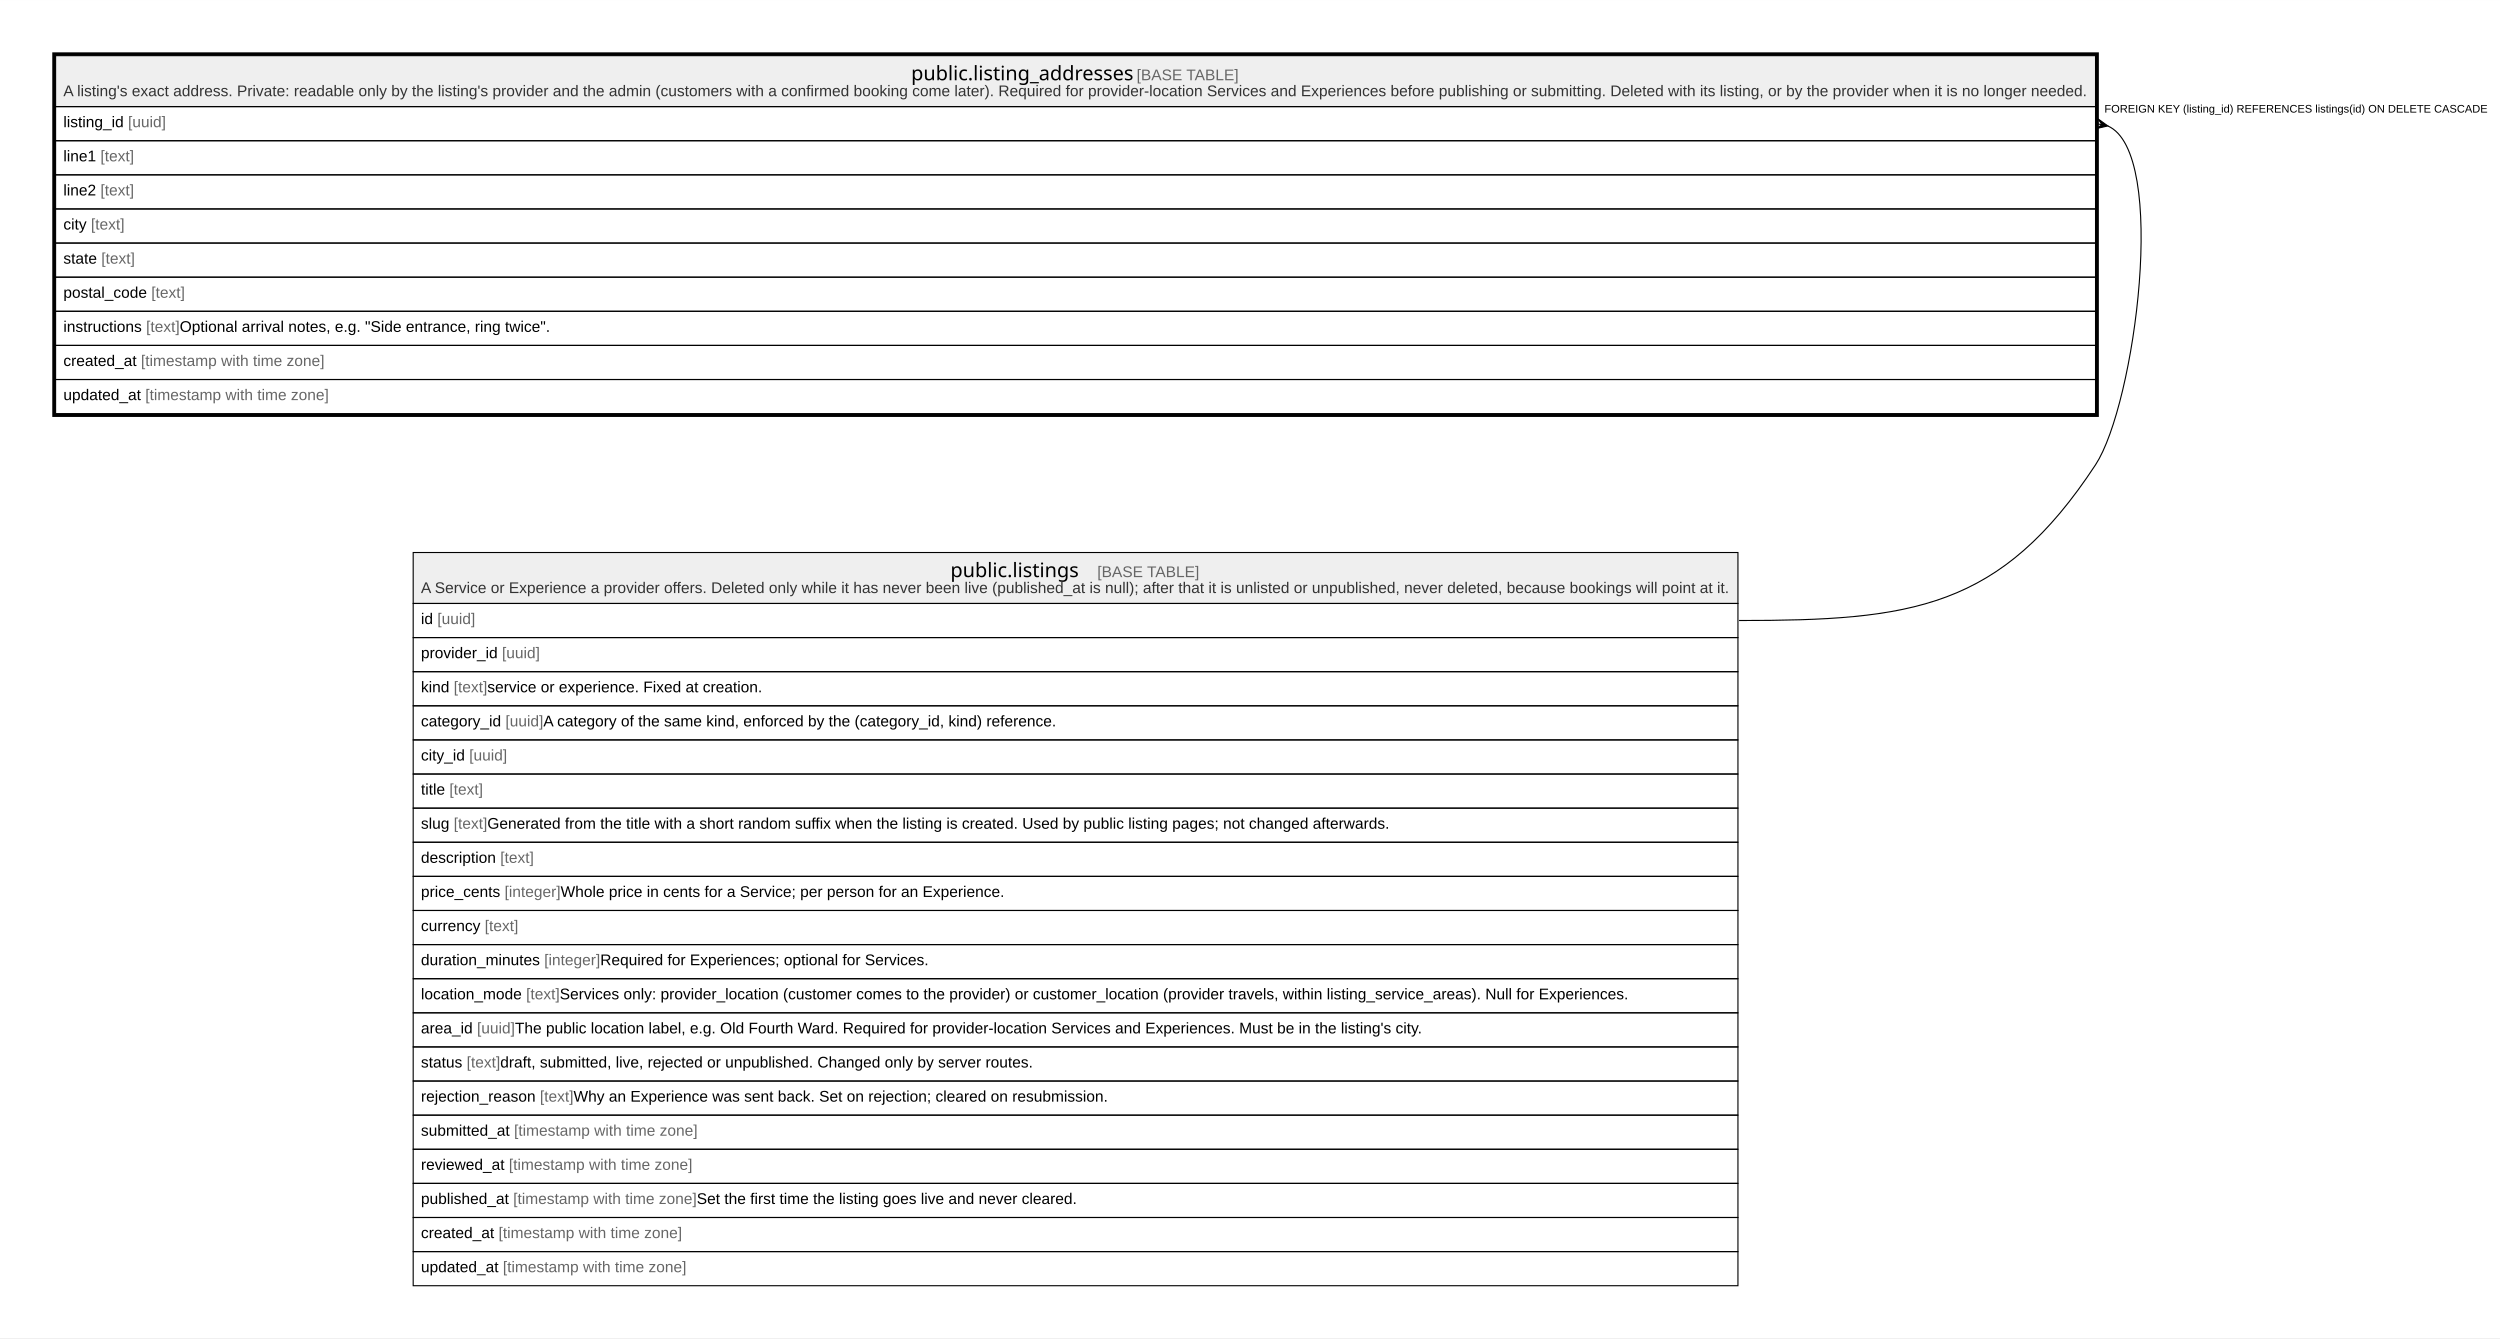
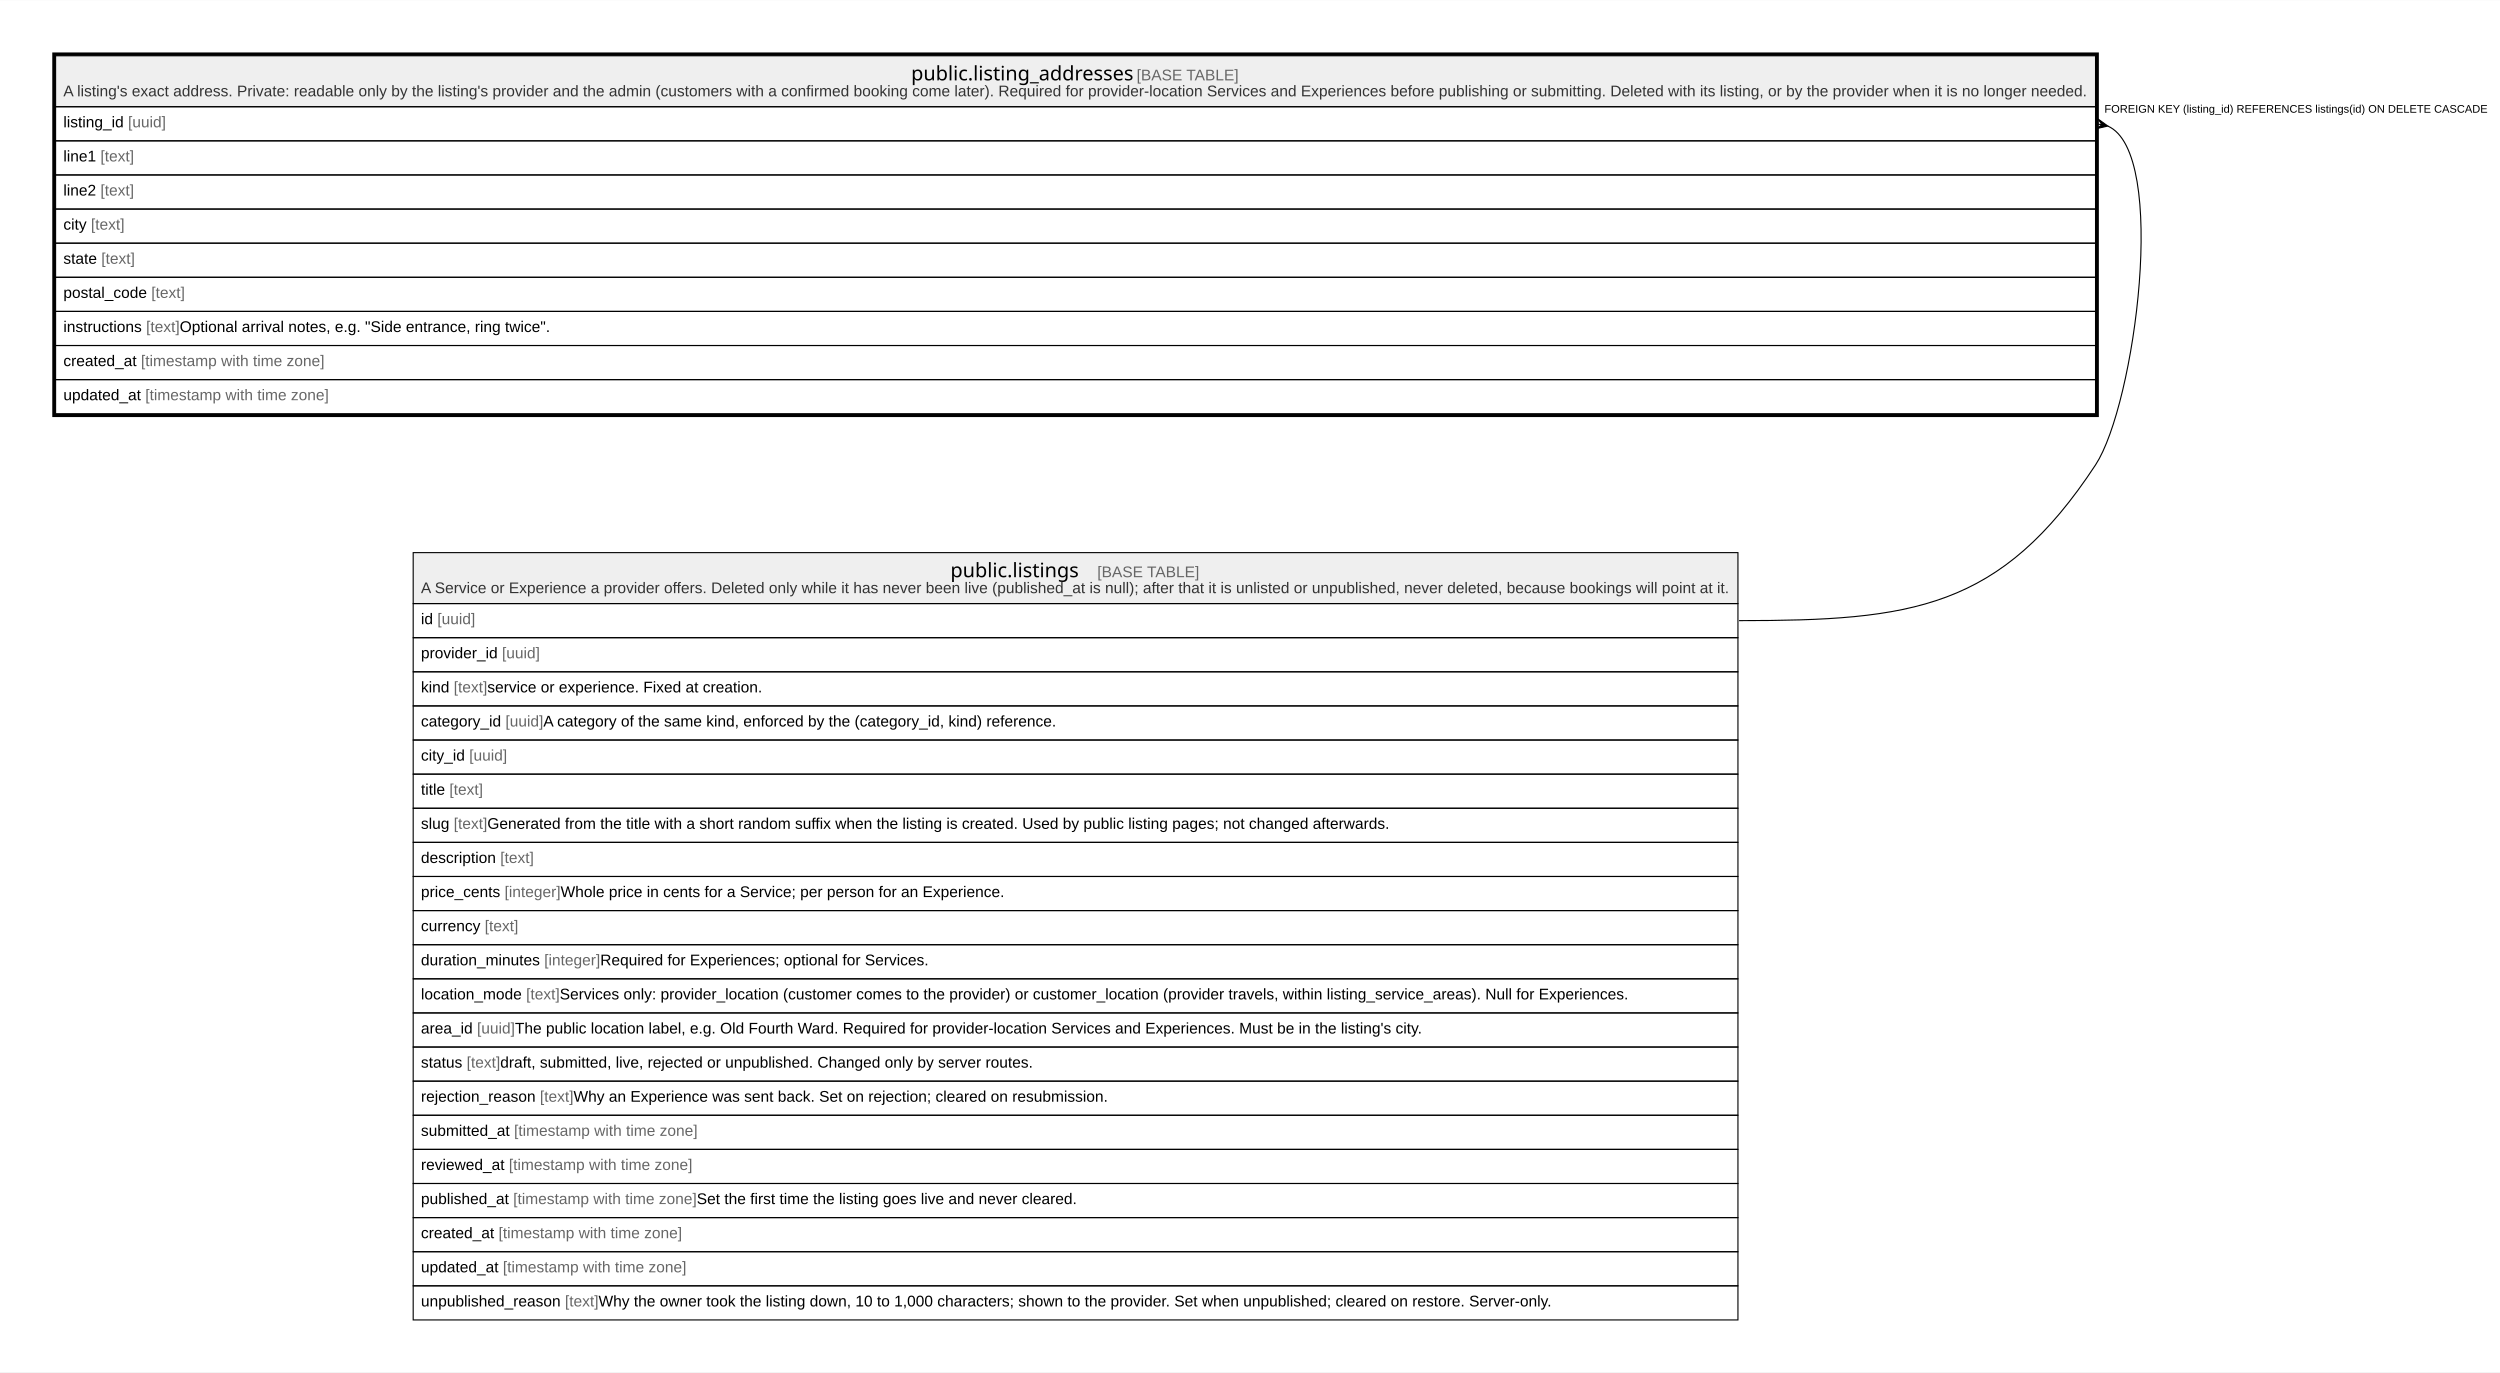
- <svg xmlns="http://www.w3.org/2000/svg" width="2257pt" height="1208pt" viewBox="0.00 0.00 2257.22 1208.00">
-   <g id="graph0" class="graph" transform="scale(1 1) rotate(0) translate(4 1204)">
-     <polygon fill="white" stroke="none" points="-4,4 -4,-1204 2253.22,-1204 2253.22,4 -4,4" />
+ <svg xmlns="http://www.w3.org/2000/svg" width="2257pt" height="1239pt" viewBox="0.00 0.00 2257.22 1238.80">
+   <g id="graph0" class="graph" transform="scale(1 1) rotate(0) translate(4 1234.8)">
+     <polygon fill="white" stroke="none" points="-4,4 -4,-1234.8 2253.22,-1234.8 2253.22,4 -4,4" />
    <g id="node1" class="node">
-       <polygon fill="#efefef" stroke="none" points="46.2,-1107.8 46.2,-1153.8 1888.03,-1153.8 1888.03,-1107.8 46.2,-1107.8" />
-       <polygon fill="none" stroke="black" points="46.2,-1107.8 46.2,-1153.8 1888.03,-1153.8 1888.03,-1107.8 46.2,-1107.8" />
-       <text text-anchor="start" x="818.63" y="-1131.6" font-family="Arial Bold" font-size="18.00">public.listing_addresses</text>
-       <text text-anchor="start" x="991.11" y="-1131.6" font-family="Arial" font-size="14.00">    </text>
-       <text text-anchor="start" x="1022.23" y="-1131.6" font-family="Arial" font-size="14.00" fill="#666666">[BASE TABLE]</text>
-       <text text-anchor="start" x="53.2" y="-1117.2" font-family="Arial" font-size="14.00" fill="#333333">A listing's exact address. Private: readable only by the listing's provider and the admin (customers with a confirmed booking come later). Required for provider-location Services and Experiences before publishing or submitting. Deleted with its listing, or by the provider when it is no longer needed.</text>
+       <polygon fill="#efefef" stroke="none" points="46.2,-1138.6 46.2,-1184.6 1888.03,-1184.6 1888.03,-1138.6 46.2,-1138.6" />
+       <polygon fill="none" stroke="black" points="46.2,-1138.6 46.2,-1184.6 1888.03,-1184.6 1888.03,-1138.6 46.2,-1138.6" />
+       <text text-anchor="start" x="818.63" y="-1162.4" font-family="Arial Bold" font-size="18.00">public.listing_addresses</text>
+       <text text-anchor="start" x="991.11" y="-1162.4" font-family="Arial" font-size="14.00">    </text>
+       <text text-anchor="start" x="1022.23" y="-1162.4" font-family="Arial" font-size="14.00" fill="#666666">[BASE TABLE]</text>
+       <text text-anchor="start" x="53.2" y="-1148" font-family="Arial" font-size="14.00" fill="#333333">A listing's exact address. Private: readable only by the listing's provider and the admin (customers with a confirmed booking come later). Required for provider-location Services and Experiences before publishing or submitting. Deleted with its listing, or by the provider when it is no longer needed.</text>
+       <polygon fill="none" stroke="black" points="46.2,-1107.8 46.2,-1138.6 1888.03,-1138.6 1888.03,-1107.8 46.2,-1107.8" />
+       <text text-anchor="start" x="53.2" y="-1120" font-family="Arial" font-size="14.00">listing_id </text>
+       <text text-anchor="start" x="111.57" y="-1120" font-family="Arial" font-size="14.00" fill="#666666">[uuid]</text>
      <polygon fill="none" stroke="black" points="46.2,-1077 46.2,-1107.8 1888.03,-1107.8 1888.03,-1077 46.2,-1077" />
-       <text text-anchor="start" x="53.2" y="-1089.2" font-family="Arial" font-size="14.00">listing_id </text>
-       <text text-anchor="start" x="111.57" y="-1089.2" font-family="Arial" font-size="14.00" fill="#666666">[uuid]</text>
+       <text text-anchor="start" x="53.2" y="-1089.2" font-family="Arial" font-size="14.00">line1 </text>
+       <text text-anchor="start" x="86.67" y="-1089.2" font-family="Arial" font-size="14.00" fill="#666666">[text]</text>
      <polygon fill="none" stroke="black" points="46.2,-1046.2 46.2,-1077 1888.03,-1077 1888.03,-1046.2 46.2,-1046.2" />
-       <text text-anchor="start" x="53.2" y="-1058.4" font-family="Arial" font-size="14.00">line1 </text>
+       <text text-anchor="start" x="53.2" y="-1058.4" font-family="Arial" font-size="14.00">line2 </text>
      <text text-anchor="start" x="86.67" y="-1058.4" font-family="Arial" font-size="14.00" fill="#666666">[text]</text>
      <polygon fill="none" stroke="black" points="46.2,-1015.4 46.2,-1046.2 1888.03,-1046.2 1888.03,-1015.4 46.2,-1015.4" />
-       <text text-anchor="start" x="53.2" y="-1027.6" font-family="Arial" font-size="14.00">line2 </text>
-       <text text-anchor="start" x="86.67" y="-1027.6" font-family="Arial" font-size="14.00" fill="#666666">[text]</text>
+       <text text-anchor="start" x="53.2" y="-1027.6" font-family="Arial" font-size="14.00">city </text>
+       <text text-anchor="start" x="78.09" y="-1027.6" font-family="Arial" font-size="14.00" fill="#666666">[text]</text>
      <polygon fill="none" stroke="black" points="46.2,-984.6 46.2,-1015.4 1888.03,-1015.4 1888.03,-984.6 46.2,-984.6" />
-       <text text-anchor="start" x="53.2" y="-996.8" font-family="Arial" font-size="14.00">city </text>
-       <text text-anchor="start" x="78.09" y="-996.8" font-family="Arial" font-size="14.00" fill="#666666">[text]</text>
+       <text text-anchor="start" x="53.2" y="-996.8" font-family="Arial" font-size="14.00">state </text>
+       <text text-anchor="start" x="87.44" y="-996.8" font-family="Arial" font-size="14.00" fill="#666666">[text]</text>
      <polygon fill="none" stroke="black" points="46.2,-953.8 46.2,-984.6 1888.03,-984.6 1888.03,-953.8 46.2,-953.8" />
-       <text text-anchor="start" x="53.2" y="-966" font-family="Arial" font-size="14.00">state </text>
-       <text text-anchor="start" x="87.44" y="-966" font-family="Arial" font-size="14.00" fill="#666666">[text]</text>
+       <text text-anchor="start" x="53.2" y="-966" font-family="Arial" font-size="14.00">postal_code </text>
+       <text text-anchor="start" x="132.59" y="-966" font-family="Arial" font-size="14.00" fill="#666666">[text]</text>
      <polygon fill="none" stroke="black" points="46.2,-923 46.2,-953.8 1888.03,-953.8 1888.03,-923 46.2,-923" />
-       <text text-anchor="start" x="53.2" y="-935.2" font-family="Arial" font-size="14.00">postal_code </text>
-       <text text-anchor="start" x="132.59" y="-935.2" font-family="Arial" font-size="14.00" fill="#666666">[text]</text>
+       <text text-anchor="start" x="53.2" y="-935.2" font-family="Arial" font-size="14.00">instructions </text>
+       <text text-anchor="start" x="127.9" y="-935.2" font-family="Arial" font-size="14.00" fill="#666666">[text]</text>
+       <text text-anchor="start" x="158.24" y="-935.2" font-family="Arial" font-size="14.00"> Optional arrival notes, e.g. "Side entrance, ring twice".</text>
      <polygon fill="none" stroke="black" points="46.2,-892.2 46.2,-923 1888.03,-923 1888.03,-892.2 46.2,-892.2" />
-       <text text-anchor="start" x="53.2" y="-904.4" font-family="Arial" font-size="14.00">instructions </text>
-       <text text-anchor="start" x="127.9" y="-904.4" font-family="Arial" font-size="14.00" fill="#666666">[text]</text>
-       <text text-anchor="start" x="158.24" y="-904.4" font-family="Arial" font-size="14.00"> Optional arrival notes, e.g. "Side entrance, ring twice".</text>
+       <text text-anchor="start" x="53.2" y="-904.4" font-family="Arial" font-size="14.00">created_at </text>
+       <text text-anchor="start" x="123.25" y="-904.4" font-family="Arial" font-size="14.00" fill="#666666">[timestamp with time zone]</text>
      <polygon fill="none" stroke="black" points="46.2,-861.4 46.2,-892.2 1888.03,-892.2 1888.03,-861.4 46.2,-861.4" />
-       <text text-anchor="start" x="53.2" y="-873.6" font-family="Arial" font-size="14.00">created_at </text>
-       <text text-anchor="start" x="123.25" y="-873.6" font-family="Arial" font-size="14.00" fill="#666666">[timestamp with time zone]</text>
-       <polygon fill="none" stroke="black" points="46.2,-830.6 46.2,-861.4 1888.03,-861.4 1888.03,-830.6 46.2,-830.6" />
-       <text text-anchor="start" x="53.2" y="-842.8" font-family="Arial" font-size="14.00">updated_at </text>
-       <text text-anchor="start" x="127.16" y="-842.8" font-family="Arial" font-size="14.00" fill="#666666">[timestamp with time zone]</text>
-       <polygon fill="none" stroke="black" stroke-width="3" points="44.7,-829.1 44.7,-1155.3 1889.53,-1155.3 1889.53,-829.1 44.7,-829.1" />
+       <text text-anchor="start" x="53.2" y="-873.6" font-family="Arial" font-size="14.00">updated_at </text>
+       <text text-anchor="start" x="127.16" y="-873.6" font-family="Arial" font-size="14.00" fill="#666666">[timestamp with time zone]</text>
+       <polygon fill="none" stroke="black" stroke-width="3" points="44.7,-859.9 44.7,-1186.1 1889.53,-1186.1 1889.53,-859.9 44.7,-859.9" />
    </g>
    <g id="node2" class="node">
-       <polygon fill="#efefef" stroke="none" points="369.06,-659.2 369.06,-705.2 1565.17,-705.2 1565.17,-659.2 369.06,-659.2" />
-       <polygon fill="none" stroke="black" points="369.06,-659.2 369.06,-705.2 1565.17,-705.2 1565.17,-659.2 369.06,-659.2" />
-       <text text-anchor="start" x="854.12" y="-683" font-family="Arial Bold" font-size="18.00">public.listings</text>
-       <text text-anchor="start" x="955.62" y="-683" font-family="Arial" font-size="14.00">    </text>
-       <text text-anchor="start" x="986.74" y="-683" font-family="Arial" font-size="14.00" fill="#666666">[BASE TABLE]</text>
-       <text text-anchor="start" x="376.06" y="-668.6" font-family="Arial" font-size="14.00" fill="#333333">A Service or Experience a provider offers. Deleted only while it has never been live (published_at is null); after that it is unlisted or unpublished, never deleted, because bookings will point at it.</text>
+       <polygon fill="#efefef" stroke="none" points="369.06,-690 369.06,-736 1565.17,-736 1565.17,-690 369.06,-690" />
+       <polygon fill="none" stroke="black" points="369.06,-690 369.06,-736 1565.17,-736 1565.17,-690 369.06,-690" />
+       <text text-anchor="start" x="854.12" y="-713.8" font-family="Arial Bold" font-size="18.00">public.listings</text>
+       <text text-anchor="start" x="955.62" y="-713.8" font-family="Arial" font-size="14.00">    </text>
+       <text text-anchor="start" x="986.74" y="-713.8" font-family="Arial" font-size="14.00" fill="#666666">[BASE TABLE]</text>
+       <text text-anchor="start" x="376.06" y="-699.4" font-family="Arial" font-size="14.00" fill="#333333">A Service or Experience a provider offers. Deleted only while it has never been live (published_at is null); after that it is unlisted or unpublished, never deleted, because bookings will point at it.</text>
+       <polygon fill="none" stroke="black" points="369.06,-659.2 369.06,-690 1565.17,-690 1565.17,-659.2 369.06,-659.2" />
+       <text text-anchor="start" x="376.06" y="-671.4" font-family="Arial" font-size="14.00">id </text>
+       <text text-anchor="start" x="390.85" y="-671.4" font-family="Arial" font-size="14.00" fill="#666666">[uuid]</text>
      <polygon fill="none" stroke="black" points="369.06,-628.4 369.06,-659.2 1565.17,-659.2 1565.17,-628.4 369.06,-628.4" />
-       <text text-anchor="start" x="376.06" y="-640.6" font-family="Arial" font-size="14.00">id </text>
-       <text text-anchor="start" x="390.85" y="-640.6" font-family="Arial" font-size="14.00" fill="#666666">[uuid]</text>
+       <text text-anchor="start" x="376.06" y="-640.6" font-family="Arial" font-size="14.00">provider_id </text>
+       <text text-anchor="start" x="449.22" y="-640.6" font-family="Arial" font-size="14.00" fill="#666666">[uuid]</text>
      <polygon fill="none" stroke="black" points="369.06,-597.6 369.06,-628.4 1565.17,-628.4 1565.17,-597.6 369.06,-597.6" />
-       <text text-anchor="start" x="376.06" y="-609.8" font-family="Arial" font-size="14.00">provider_id </text>
-       <text text-anchor="start" x="449.22" y="-609.8" font-family="Arial" font-size="14.00" fill="#666666">[uuid]</text>
+       <text text-anchor="start" x="376.06" y="-609.8" font-family="Arial" font-size="14.00">kind </text>
+       <text text-anchor="start" x="405.64" y="-609.8" font-family="Arial" font-size="14.00" fill="#666666">[text]</text>
+       <text text-anchor="start" x="435.98" y="-609.8" font-family="Arial" font-size="14.00"> service or experience. Fixed at creation.</text>
      <polygon fill="none" stroke="black" points="369.06,-566.8 369.06,-597.6 1565.17,-597.6 1565.17,-566.8 369.06,-566.8" />
-       <text text-anchor="start" x="376.06" y="-579" font-family="Arial" font-size="14.00">kind </text>
-       <text text-anchor="start" x="405.64" y="-579" font-family="Arial" font-size="14.00" fill="#666666">[text]</text>
-       <text text-anchor="start" x="435.98" y="-579" font-family="Arial" font-size="14.00"> service or experience. Fixed at creation.</text>
+       <text text-anchor="start" x="376.06" y="-579" font-family="Arial" font-size="14.00">category_id </text>
+       <text text-anchor="start" x="452.33" y="-579" font-family="Arial" font-size="14.00" fill="#666666">[uuid]</text>
+       <text text-anchor="start" x="486.58" y="-579" font-family="Arial" font-size="14.00"> A category of the same kind, enforced by the (category_id, kind) reference.</text>
      <polygon fill="none" stroke="black" points="369.06,-536 369.06,-566.8 1565.17,-566.8 1565.17,-536 369.06,-536" />
-       <text text-anchor="start" x="376.06" y="-548.2" font-family="Arial" font-size="14.00">category_id </text>
-       <text text-anchor="start" x="452.33" y="-548.2" font-family="Arial" font-size="14.00" fill="#666666">[uuid]</text>
-       <text text-anchor="start" x="486.58" y="-548.2" font-family="Arial" font-size="14.00"> A category of the same kind, enforced by the (category_id, kind) reference.</text>
+       <text text-anchor="start" x="376.06" y="-548.2" font-family="Arial" font-size="14.00">city_id </text>
+       <text text-anchor="start" x="419.64" y="-548.2" font-family="Arial" font-size="14.00" fill="#666666">[uuid]</text>
      <polygon fill="none" stroke="black" points="369.06,-505.2 369.06,-536 1565.17,-536 1565.17,-505.2 369.06,-505.2" />
-       <text text-anchor="start" x="376.06" y="-517.4" font-family="Arial" font-size="14.00">city_id </text>
-       <text text-anchor="start" x="419.64" y="-517.4" font-family="Arial" font-size="14.00" fill="#666666">[uuid]</text>
+       <text text-anchor="start" x="376.06" y="-517.4" font-family="Arial" font-size="14.00">title </text>
+       <text text-anchor="start" x="401.74" y="-517.4" font-family="Arial" font-size="14.00" fill="#666666">[text]</text>
      <polygon fill="none" stroke="black" points="369.06,-474.4 369.06,-505.2 1565.17,-505.2 1565.17,-474.4 369.06,-474.4" />
-       <text text-anchor="start" x="376.06" y="-486.6" font-family="Arial" font-size="14.00">title </text>
-       <text text-anchor="start" x="401.74" y="-486.6" font-family="Arial" font-size="14.00" fill="#666666">[text]</text>
+       <text text-anchor="start" x="376.06" y="-486.6" font-family="Arial" font-size="14.00">slug </text>
+       <text text-anchor="start" x="405.64" y="-486.6" font-family="Arial" font-size="14.00" fill="#666666">[text]</text>
+       <text text-anchor="start" x="435.98" y="-486.6" font-family="Arial" font-size="14.00"> Generated from the title with a short random suffix when the listing is created. Used by public listing pages; not changed afterwards.</text>
      <polygon fill="none" stroke="black" points="369.06,-443.6 369.06,-474.4 1565.17,-474.4 1565.17,-443.6 369.06,-443.6" />
-       <text text-anchor="start" x="376.06" y="-455.8" font-family="Arial" font-size="14.00">slug </text>
-       <text text-anchor="start" x="405.64" y="-455.8" font-family="Arial" font-size="14.00" fill="#666666">[text]</text>
-       <text text-anchor="start" x="435.98" y="-455.8" font-family="Arial" font-size="14.00"> Generated from the title with a short random suffix when the listing is created. Used by public listing pages; not changed afterwards.</text>
+       <text text-anchor="start" x="376.06" y="-455.8" font-family="Arial" font-size="14.00">description </text>
+       <text text-anchor="start" x="447.66" y="-455.8" font-family="Arial" font-size="14.00" fill="#666666">[text]</text>
      <polygon fill="none" stroke="black" points="369.06,-412.8 369.06,-443.6 1565.17,-443.6 1565.17,-412.8 369.06,-412.8" />
-       <text text-anchor="start" x="376.06" y="-425" font-family="Arial" font-size="14.00">description </text>
-       <text text-anchor="start" x="447.66" y="-425" font-family="Arial" font-size="14.00" fill="#666666">[text]</text>
+       <text text-anchor="start" x="376.06" y="-425" font-family="Arial" font-size="14.00">price_cents </text>
+       <text text-anchor="start" x="451.55" y="-425" font-family="Arial" font-size="14.00" fill="#666666">[integer]</text>
+       <text text-anchor="start" x="502.13" y="-425" font-family="Arial" font-size="14.00"> Whole price in cents for a Service; per person for an Experience.</text>
      <polygon fill="none" stroke="black" points="369.06,-382 369.06,-412.8 1565.17,-412.8 1565.17,-382 369.06,-382" />
-       <text text-anchor="start" x="376.06" y="-394.2" font-family="Arial" font-size="14.00">price_cents </text>
-       <text text-anchor="start" x="451.55" y="-394.2" font-family="Arial" font-size="14.00" fill="#666666">[integer]</text>
-       <text text-anchor="start" x="502.13" y="-394.2" font-family="Arial" font-size="14.00"> Whole price in cents for a Service; per person for an Experience.</text>
+       <text text-anchor="start" x="376.06" y="-394.2" font-family="Arial" font-size="14.00">currency </text>
+       <text text-anchor="start" x="433.64" y="-394.2" font-family="Arial" font-size="14.00" fill="#666666">[text]</text>
      <polygon fill="none" stroke="black" points="369.06,-351.2 369.06,-382 1565.17,-382 1565.17,-351.2 369.06,-351.2" />
-       <text text-anchor="start" x="376.06" y="-363.4" font-family="Arial" font-size="14.00">currency </text>
-       <text text-anchor="start" x="433.64" y="-363.4" font-family="Arial" font-size="14.00" fill="#666666">[text]</text>
+       <text text-anchor="start" x="376.06" y="-363.4" font-family="Arial" font-size="14.00">duration_minutes </text>
+       <text text-anchor="start" x="487.35" y="-363.4" font-family="Arial" font-size="14.00" fill="#666666">[integer]</text>
+       <text text-anchor="start" x="537.94" y="-363.4" font-family="Arial" font-size="14.00"> Required for Experiences; optional for Services.</text>
      <polygon fill="none" stroke="black" points="369.06,-320.4 369.06,-351.2 1565.17,-351.2 1565.17,-320.4 369.06,-320.4" />
-       <text text-anchor="start" x="376.06" y="-332.6" font-family="Arial" font-size="14.00">duration_minutes </text>
-       <text text-anchor="start" x="487.35" y="-332.6" font-family="Arial" font-size="14.00" fill="#666666">[integer]</text>
-       <text text-anchor="start" x="537.94" y="-332.6" font-family="Arial" font-size="14.00"> Required for Experiences; optional for Services.</text>
+       <text text-anchor="start" x="376.06" y="-332.6" font-family="Arial" font-size="14.00">location_mode </text>
+       <text text-anchor="start" x="471.02" y="-332.6" font-family="Arial" font-size="14.00" fill="#666666">[text]</text>
+       <text text-anchor="start" x="501.36" y="-332.6" font-family="Arial" font-size="14.00"> Services only: provider_location (customer comes to the provider) or customer_location (provider travels, within listing_service_areas). Null for Experiences.</text>
      <polygon fill="none" stroke="black" points="369.06,-289.6 369.06,-320.4 1565.17,-320.4 1565.17,-289.6 369.06,-289.6" />
-       <text text-anchor="start" x="376.06" y="-301.8" font-family="Arial" font-size="14.00">location_mode </text>
-       <text text-anchor="start" x="471.02" y="-301.8" font-family="Arial" font-size="14.00" fill="#666666">[text]</text>
-       <text text-anchor="start" x="501.36" y="-301.8" font-family="Arial" font-size="14.00"> Services only: provider_location (customer comes to the provider) or customer_location (provider travels, within listing_service_areas). Null for Experiences.</text>
+       <text text-anchor="start" x="376.06" y="-301.8" font-family="Arial" font-size="14.00">area_id </text>
+       <text text-anchor="start" x="426.66" y="-301.8" font-family="Arial" font-size="14.00" fill="#666666">[uuid]</text>
+       <text text-anchor="start" x="460.91" y="-301.8" font-family="Arial" font-size="14.00"> The public location label, e.g. Old Fourth Ward. Required for provider-location Services and Experiences. Must be in the listing's city.</text>
      <polygon fill="none" stroke="black" points="369.06,-258.8 369.06,-289.6 1565.17,-289.6 1565.17,-258.8 369.06,-258.8" />
-       <text text-anchor="start" x="376.06" y="-271" font-family="Arial" font-size="14.00">area_id </text>
-       <text text-anchor="start" x="426.66" y="-271" font-family="Arial" font-size="14.00" fill="#666666">[uuid]</text>
-       <text text-anchor="start" x="460.91" y="-271" font-family="Arial" font-size="14.00"> The public location label, e.g. Old Fourth Ward. Required for provider-location Services and Experiences. Must be in the listing's city.</text>
+       <text text-anchor="start" x="376.06" y="-271" font-family="Arial" font-size="14.00">status </text>
+       <text text-anchor="start" x="417.31" y="-271" font-family="Arial" font-size="14.00" fill="#666666">[text]</text>
+       <text text-anchor="start" x="447.65" y="-271" font-family="Arial" font-size="14.00"> draft, submitted, live, rejected or unpublished. Changed only by server routes.</text>
      <polygon fill="none" stroke="black" points="369.06,-228 369.06,-258.8 1565.17,-258.8 1565.17,-228 369.06,-228" />
-       <text text-anchor="start" x="376.06" y="-240.2" font-family="Arial" font-size="14.00">status </text>
-       <text text-anchor="start" x="417.31" y="-240.2" font-family="Arial" font-size="14.00" fill="#666666">[text]</text>
-       <text text-anchor="start" x="447.65" y="-240.2" font-family="Arial" font-size="14.00"> draft, submitted, live, rejected or unpublished. Changed only by server routes.</text>
+       <text text-anchor="start" x="376.06" y="-240.2" font-family="Arial" font-size="14.00">rejection_reason </text>
+       <text text-anchor="start" x="483.46" y="-240.2" font-family="Arial" font-size="14.00" fill="#666666">[text]</text>
+       <text text-anchor="start" x="513.81" y="-240.2" font-family="Arial" font-size="14.00"> Why an Experience was sent back. Set on rejection; cleared on resubmission.</text>
      <polygon fill="none" stroke="black" points="369.06,-197.2 369.06,-228 1565.17,-228 1565.17,-197.2 369.06,-197.2" />
-       <text text-anchor="start" x="376.06" y="-209.4" font-family="Arial" font-size="14.00">rejection_reason </text>
-       <text text-anchor="start" x="483.46" y="-209.4" font-family="Arial" font-size="14.00" fill="#666666">[text]</text>
-       <text text-anchor="start" x="513.81" y="-209.4" font-family="Arial" font-size="14.00"> Why an Experience was sent back. Set on rejection; cleared on resubmission.</text>
+       <text text-anchor="start" x="376.06" y="-209.4" font-family="Arial" font-size="14.00">submitted_at </text>
+       <text text-anchor="start" x="460.11" y="-209.4" font-family="Arial" font-size="14.00" fill="#666666">[timestamp with time zone]</text>
      <polygon fill="none" stroke="black" points="369.06,-166.4 369.06,-197.2 1565.17,-197.2 1565.17,-166.4 369.06,-166.4" />
-       <text text-anchor="start" x="376.06" y="-178.6" font-family="Arial" font-size="14.00">submitted_at </text>
-       <text text-anchor="start" x="460.11" y="-178.6" font-family="Arial" font-size="14.00" fill="#666666">[timestamp with time zone]</text>
+       <text text-anchor="start" x="376.06" y="-178.6" font-family="Arial" font-size="14.00">reviewed_at </text>
+       <text text-anchor="start" x="455.44" y="-178.6" font-family="Arial" font-size="14.00" fill="#666666">[timestamp with time zone]</text>
      <polygon fill="none" stroke="black" points="369.06,-135.6 369.06,-166.4 1565.17,-166.4 1565.17,-135.6 369.06,-135.6" />
-       <text text-anchor="start" x="376.06" y="-147.8" font-family="Arial" font-size="14.00">reviewed_at </text>
-       <text text-anchor="start" x="455.44" y="-147.8" font-family="Arial" font-size="14.00" fill="#666666">[timestamp with time zone]</text>
+       <text text-anchor="start" x="376.06" y="-147.8" font-family="Arial" font-size="14.00">published_at </text>
+       <text text-anchor="start" x="459.35" y="-147.8" font-family="Arial" font-size="14.00" fill="#666666">[timestamp with time zone]</text>
+       <text text-anchor="start" x="625.08" y="-147.8" font-family="Arial" font-size="14.00"> Set the first time the listing goes live and never cleared.</text>
      <polygon fill="none" stroke="black" points="369.06,-104.8 369.06,-135.6 1565.17,-135.6 1565.17,-104.8 369.06,-104.8" />
-       <text text-anchor="start" x="376.06" y="-117" font-family="Arial" font-size="14.00">published_at </text>
-       <text text-anchor="start" x="459.35" y="-117" font-family="Arial" font-size="14.00" fill="#666666">[timestamp with time zone]</text>
-       <text text-anchor="start" x="625.08" y="-117" font-family="Arial" font-size="14.00"> Set the first time the listing goes live and never cleared.</text>
+       <text text-anchor="start" x="376.06" y="-117" font-family="Arial" font-size="14.00">created_at </text>
+       <text text-anchor="start" x="446.11" y="-117" font-family="Arial" font-size="14.00" fill="#666666">[timestamp with time zone]</text>
      <polygon fill="none" stroke="black" points="369.06,-74 369.06,-104.8 1565.17,-104.8 1565.17,-74 369.06,-74" />
-       <text text-anchor="start" x="376.06" y="-86.2" font-family="Arial" font-size="14.00">created_at </text>
-       <text text-anchor="start" x="446.11" y="-86.2" font-family="Arial" font-size="14.00" fill="#666666">[timestamp with time zone]</text>
+       <text text-anchor="start" x="376.06" y="-86.2" font-family="Arial" font-size="14.00">updated_at </text>
+       <text text-anchor="start" x="450.02" y="-86.2" font-family="Arial" font-size="14.00" fill="#666666">[timestamp with time zone]</text>
      <polygon fill="none" stroke="black" points="369.06,-43.2 369.06,-74 1565.17,-74 1565.17,-43.2 369.06,-43.2" />
-       <text text-anchor="start" x="376.06" y="-55.4" font-family="Arial" font-size="14.00">updated_at </text>
-       <text text-anchor="start" x="450.02" y="-55.4" font-family="Arial" font-size="14.00" fill="#666666">[timestamp with time zone]</text>
+       <text text-anchor="start" x="376.06" y="-55.4" font-family="Arial" font-size="14.00">unpublished_reason </text>
+       <text text-anchor="start" x="506.06" y="-55.4" font-family="Arial" font-size="14.00" fill="#666666">[text]</text>
+       <text text-anchor="start" x="536.4" y="-55.4" font-family="Arial" font-size="14.00"> Why the owner took the listing down, 10 to 1,000 characters; shown to the provider. Set when unpublished; cleared on restore. Server-only.</text>
    </g>
    <g id="edge1" class="edge">
-       <path fill="none" stroke="black" d="M1899.04,-1090.37C1954.1,-1066.49 1923.62,-838.59 1888.03,-784.4 1802.34,-653.92 1722.27,-643.8 1566.17,-643.8" />
-       <polygon fill="black" stroke="black" points="1899.16,-1090.35 1888.47,-1087.92 1893.93,-1091.41 1889.69,-1092.27 1889.69,-1092.27 1889.69,-1092.27 1893.93,-1091.41 1890.26,-1096.74 1899.16,-1090.35" />
-       <text text-anchor="start" x="1896.03" y="-1102.4" font-family="Arial" font-size="10.00">FOREIGN KEY (listing_id) REFERENCES listings(id) ON DELETE CASCADE</text>
+       <path fill="none" stroke="black" d="M1899.04,-1121.17C1954.1,-1097.29 1923.62,-869.39 1888.03,-815.2 1802.34,-684.72 1722.27,-674.6 1566.17,-674.6" />
+       <polygon fill="black" stroke="black" points="1899.16,-1121.15 1888.47,-1118.72 1893.93,-1122.21 1889.69,-1123.07 1889.69,-1123.07 1889.69,-1123.07 1893.93,-1122.21 1890.26,-1127.54 1899.16,-1121.15" />
+       <text text-anchor="start" x="1896.03" y="-1133.2" font-family="Arial" font-size="10.00">FOREIGN KEY (listing_id) REFERENCES listings(id) ON DELETE CASCADE</text>
    </g>
  </g>
</svg>
